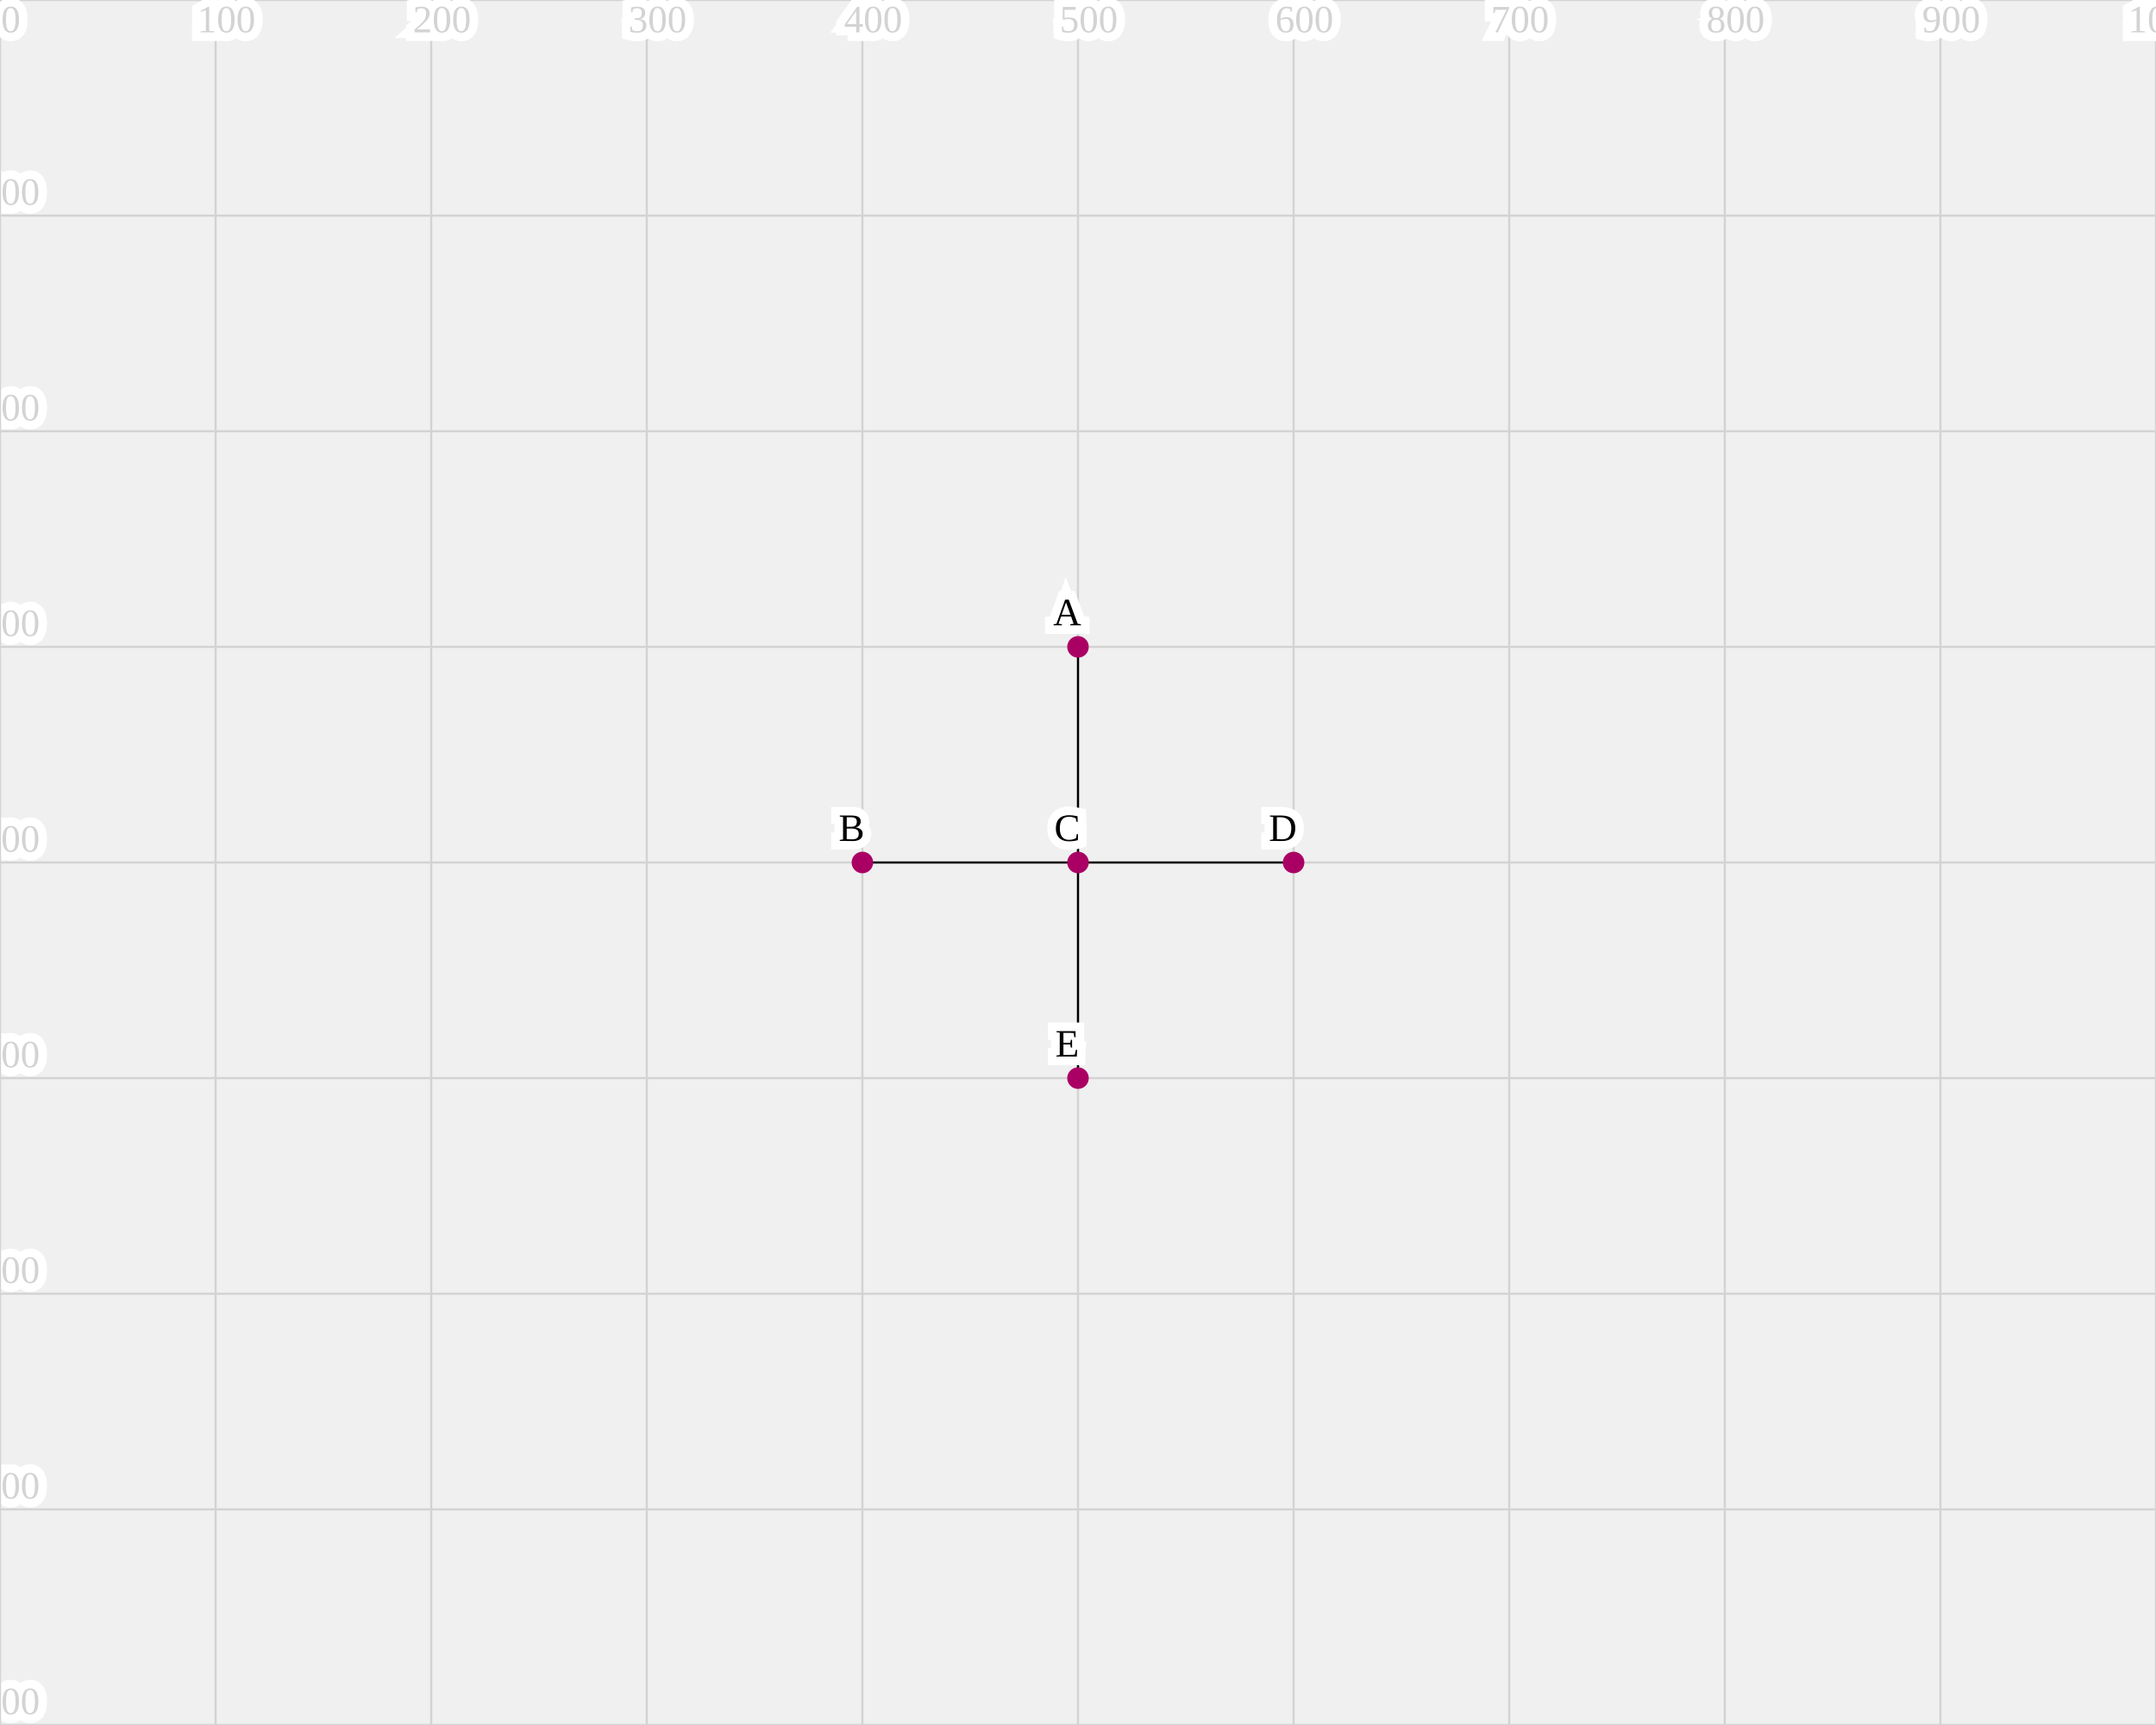
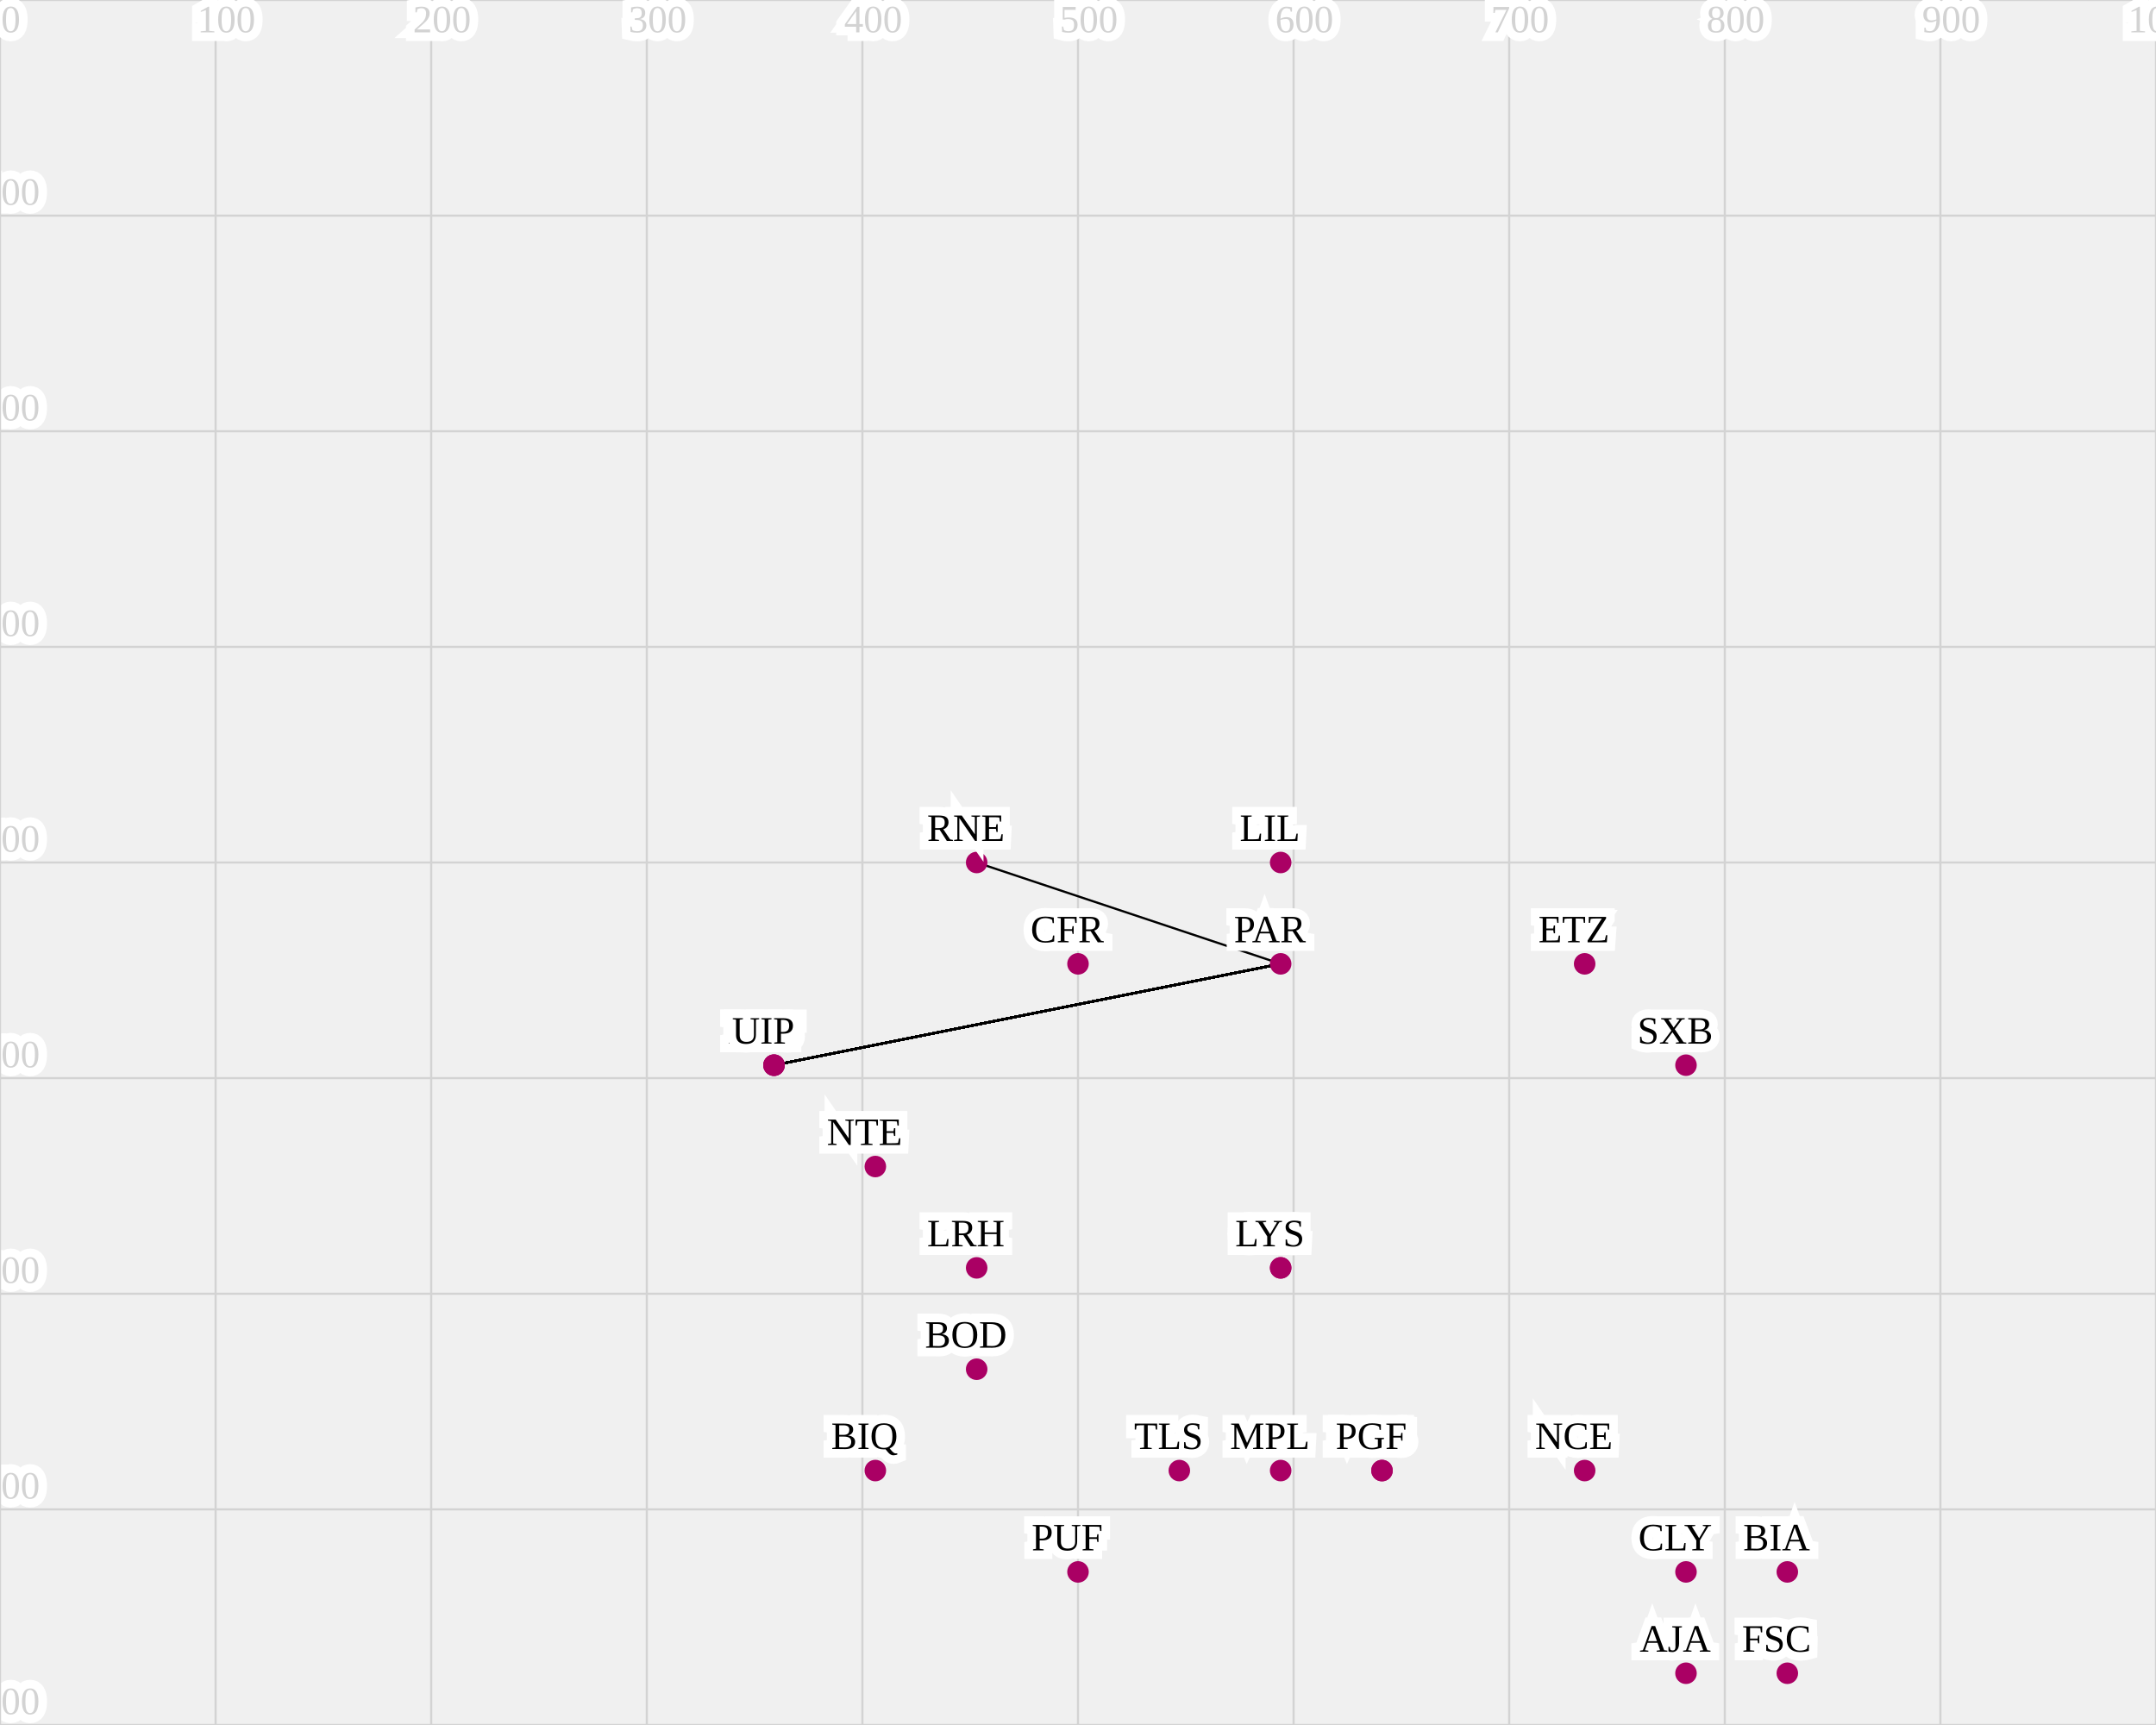
<svg xmlns="http://www.w3.org/2000/svg" version="1.1" width="1000" height="800">
  <line x1="0" y1="0" x2="1000" y2="0" stroke="lightgrey" />
  <text x="5" y="-5" stroke="#ffffff" stroke-opacity="1" font-size="18px" stroke-width="8" text-anchor="middle">0</text>
  <text x="5" y="-5" fill="lightgrey" font-size="18px" text-anchor="middle">0</text>
  <line x1="0" y1="100" x2="1000" y2="100" stroke="lightgrey" />
  <text x="5" y="95" stroke="#ffffff" stroke-opacity="1" font-size="18px" stroke-width="8" text-anchor="middle">100</text>
  <text x="5" y="95" fill="lightgrey" font-size="18px" text-anchor="middle">100</text>
  <line x1="0" y1="200" x2="1000" y2="200" stroke="lightgrey" />
  <text x="5" y="195" stroke="#ffffff" stroke-opacity="1" font-size="18px" stroke-width="8" text-anchor="middle">200</text>
  <text x="5" y="195" fill="lightgrey" font-size="18px" text-anchor="middle">200</text>
  <line x1="0" y1="300" x2="1000" y2="300" stroke="lightgrey" />
  <text x="5" y="295" stroke="#ffffff" stroke-opacity="1" font-size="18px" stroke-width="8" text-anchor="middle">300</text>
  <text x="5" y="295" fill="lightgrey" font-size="18px" text-anchor="middle">300</text>
  <line x1="0" y1="400" x2="1000" y2="400" stroke="lightgrey" />
  <text x="5" y="395" stroke="#ffffff" stroke-opacity="1" font-size="18px" stroke-width="8" text-anchor="middle">400</text>
  <text x="5" y="395" fill="lightgrey" font-size="18px" text-anchor="middle">400</text>
  <line x1="0" y1="500" x2="1000" y2="500" stroke="lightgrey" />
  <text x="5" y="495" stroke="#ffffff" stroke-opacity="1" font-size="18px" stroke-width="8" text-anchor="middle">500</text>
  <text x="5" y="495" fill="lightgrey" font-size="18px" text-anchor="middle">500</text>
  <line x1="0" y1="600" x2="1000" y2="600" stroke="lightgrey" />
  <text x="5" y="595" stroke="#ffffff" stroke-opacity="1" font-size="18px" stroke-width="8" text-anchor="middle">600</text>
  <text x="5" y="595" fill="lightgrey" font-size="18px" text-anchor="middle">600</text>
  <line x1="0" y1="700" x2="1000" y2="700" stroke="lightgrey" />
  <text x="5" y="695" stroke="#ffffff" stroke-opacity="1" font-size="18px" stroke-width="8" text-anchor="middle">700</text>
  <text x="5" y="695" fill="lightgrey" font-size="18px" text-anchor="middle">700</text>
  <line x1="0" y1="800" x2="1000" y2="800" stroke="lightgrey" />
  <text x="5" y="795" stroke="#ffffff" stroke-opacity="1" font-size="18px" stroke-width="8" text-anchor="middle">800</text>
  <text x="5" y="795" fill="lightgrey" font-size="18px" text-anchor="middle">800</text>
  <line x1="0" y1="0" x2="0" y2="800" stroke="lightgrey" />
  <text x="5" y="15" stroke="#ffffff" stroke-opacity="1" font-size="18px" stroke-width="8" text-anchor="middle">0</text>
  <text x="5" y="15" fill="lightgrey" font-size="18px" text-anchor="middle">0</text>
  <line x1="100" y1="0" x2="100" y2="800" stroke="lightgrey" />
  <text x="105" y="15" stroke="#ffffff" stroke-opacity="1" font-size="18px" stroke-width="8" text-anchor="middle">100</text>
  <text x="105" y="15" fill="lightgrey" font-size="18px" text-anchor="middle">100</text>
  <line x1="200" y1="0" x2="200" y2="800" stroke="lightgrey" />
  <text x="205" y="15" stroke="#ffffff" stroke-opacity="1" font-size="18px" stroke-width="8" text-anchor="middle">200</text>
  <text x="205" y="15" fill="lightgrey" font-size="18px" text-anchor="middle">200</text>
  <line x1="300" y1="0" x2="300" y2="800" stroke="lightgrey" />
  <text x="305" y="15" stroke="#ffffff" stroke-opacity="1" font-size="18px" stroke-width="8" text-anchor="middle">300</text>
  <text x="305" y="15" fill="lightgrey" font-size="18px" text-anchor="middle">300</text>
  <line x1="400" y1="0" x2="400" y2="800" stroke="lightgrey" />
  <text x="405" y="15" stroke="#ffffff" stroke-opacity="1" font-size="18px" stroke-width="8" text-anchor="middle">400</text>
  <text x="405" y="15" fill="lightgrey" font-size="18px" text-anchor="middle">400</text>
  <line x1="500" y1="0" x2="500" y2="800" stroke="lightgrey" />
  <text x="505" y="15" stroke="#ffffff" stroke-opacity="1" font-size="18px" stroke-width="8" text-anchor="middle">500</text>
  <text x="505" y="15" fill="lightgrey" font-size="18px" text-anchor="middle">500</text>
  <line x1="600" y1="0" x2="600" y2="800" stroke="lightgrey" />
  <text x="605" y="15" stroke="#ffffff" stroke-opacity="1" font-size="18px" stroke-width="8" text-anchor="middle">600</text>
  <text x="605" y="15" fill="lightgrey" font-size="18px" text-anchor="middle">600</text>
  <line x1="700" y1="0" x2="700" y2="800" stroke="lightgrey" />
  <text x="705" y="15" stroke="#ffffff" stroke-opacity="1" font-size="18px" stroke-width="8" text-anchor="middle">700</text>
  <text x="705" y="15" fill="lightgrey" font-size="18px" text-anchor="middle">700</text>
  <line x1="800" y1="0" x2="800" y2="800" stroke="lightgrey" />
  <text x="805" y="15" stroke="#ffffff" stroke-opacity="1" font-size="18px" stroke-width="8" text-anchor="middle">800</text>
  <text x="805" y="15" fill="lightgrey" font-size="18px" text-anchor="middle">800</text>
  <line x1="900" y1="0" x2="900" y2="800" stroke="lightgrey" />
  <text x="905" y="15" stroke="#ffffff" stroke-opacity="1" font-size="18px" stroke-width="8" text-anchor="middle">900</text>
  <text x="905" y="15" fill="lightgrey" font-size="18px" text-anchor="middle">900</text>
  <line x1="1000" y1="0" x2="1000" y2="800" stroke="lightgrey" />
  <text x="1005" y="15" stroke="#ffffff" stroke-opacity="1" font-size="18px" stroke-width="8" text-anchor="middle">1000</text>
  <text x="1005" y="15" fill="lightgrey" font-size="18px" text-anchor="middle">1000</text>
-   <line x1="500" y1="400" x2="500" y2="300" stroke="black" />
-   <line x1="500" y1="400" x2="400" y2="400" stroke="black" />
-   <line x1="500" y1="400" x2="600" y2="400" stroke="black" />
-   <line x1="500" y1="400" x2="500" y2="500" stroke="black" />
-   <circle cx="500" cy="300" r="5" fill="rgb(170,0,100)" />
-   <text x="495" y="290" stroke="#ffffff" stroke-opacity="1" font-size="18px" stroke-width="8" text-anchor="middle">A</text>
-   <text x="495" y="290" fill="balck" font-size="18px" text-anchor="middle">A</text>
-   <circle cx="400" cy="400" r="5" fill="rgb(170,0,100)" />
-   <text x="395" y="390" stroke="#ffffff" stroke-opacity="1" font-size="18px" stroke-width="8" text-anchor="middle">B</text>
-   <text x="395" y="390" fill="balck" font-size="18px" text-anchor="middle">B</text>
-   <circle cx="500" cy="400" r="5" fill="rgb(170,0,100)" />
-   <text x="495" y="390" stroke="#ffffff" stroke-opacity="1" font-size="18px" stroke-width="8" text-anchor="middle">C</text>
-   <text x="495" y="390" fill="black" font-size="18px" text-anchor="middle">C</text>
-   <circle cx="600" cy="400" r="5" fill="rgb(170,0,100)" />
-   <text x="595" y="390" stroke="#ffffff" stroke-opacity="1" font-size="18px" stroke-width="8" text-anchor="middle">D</text>
-   <text x="595" y="390" fill="balck" font-size="18px" text-anchor="middle">D</text>
-   <circle cx="500" cy="500" r="5" fill="rgb(170,0,100)" />
-   <text x="495" y="490" stroke="#ffffff" stroke-opacity="1" font-size="18px" stroke-width="8" text-anchor="middle">E</text>
-   <text x="495" y="490" fill="balck" font-size="18px" text-anchor="middle">E</text>
+   <line x1="594" y1="447" x2="359" y2="494" stroke="black" />
+   <line x1="594" y1="447" x2="359" y2="494" stroke="black" />
+   <line x1="594" y1="447" x2="453" y2="400" stroke="black" />
+   <line x1="594" y1="447" x2="359" y2="494" stroke="black" />
+   <line x1="594" y1="447" x2="359" y2="494" stroke="black" />
+   <line x1="594" y1="447" x2="359" y2="494" stroke="black" />
+   <line x1="594" y1="447" x2="359" y2="494" stroke="black" />
+   <line x1="594" y1="447" x2="359" y2="494" stroke="black" />
+   <line x1="594" y1="447" x2="359" y2="494" stroke="black" />
+   <line x1="594" y1="447" x2="359" y2="494" stroke="black" />
+   <line x1="594" y1="447" x2="359" y2="494" stroke="black" />
+   <line x1="594" y1="447" x2="359" y2="494" stroke="black" />
+   <line x1="594" y1="447" x2="359" y2="494" stroke="black" />
+   <line x1="594" y1="447" x2="359" y2="494" stroke="black" />
+   <line x1="594" y1="447" x2="359" y2="494" stroke="black" />
+   <line x1="594" y1="447" x2="359" y2="494" stroke="black" />
+   <line x1="594" y1="447" x2="359" y2="494" stroke="black" />
+   <line x1="594" y1="447" x2="359" y2="494" stroke="black" />
+   <line x1="594" y1="447" x2="359" y2="494" stroke="black" />
+   <line x1="594" y1="447" x2="359" y2="494" stroke="black" />
+   <line x1="594" y1="447" x2="359" y2="494" stroke="black" />
+   <line x1="594" y1="447" x2="359" y2="494" stroke="black" />
+   <line x1="594" y1="447" x2="359" y2="494" stroke="black" />
+   <line x1="594" y1="447" x2="359" y2="494" stroke="black" />
+   <line x1="594" y1="447" x2="359" y2="494" stroke="black" />
+   <line x1="594" y1="447" x2="359" y2="494" stroke="black" />
+   <line x1="594" y1="447" x2="359" y2="494" stroke="black" />
+   <line x1="594" y1="447" x2="359" y2="494" stroke="black" />
+   <line x1="594" y1="447" x2="359" y2="494" stroke="black" />
+   <line x1="594" y1="447" x2="359" y2="494" stroke="black" />
+   <line x1="594" y1="447" x2="359" y2="494" stroke="black" />
+   <line x1="594" y1="447" x2="359" y2="494" stroke="black" />
+   <line x1="594" y1="447" x2="359" y2="494" stroke="black" />
+   <line x1="594" y1="447" x2="359" y2="494" stroke="black" />
+   <line x1="594" y1="447" x2="359" y2="494" stroke="black" />
+   <line x1="594" y1="447" x2="359" y2="494" stroke="black" />
+   <line x1="594" y1="447" x2="359" y2="494" stroke="black" />
+   <line x1="594" y1="447" x2="359" y2="494" stroke="black" />
+   <line x1="594" y1="447" x2="359" y2="494" stroke="black" />
+   <line x1="594" y1="447" x2="359" y2="494" stroke="black" />
+   <line x1="594" y1="447" x2="359" y2="494" stroke="black" />
+   <line x1="594" y1="447" x2="359" y2="494" stroke="black" />
+   <line x1="594" y1="447" x2="359" y2="494" stroke="black" />
+   <line x1="594" y1="447" x2="359" y2="494" stroke="black" />
+   <line x1="594" y1="447" x2="359" y2="494" stroke="black" />
+   <line x1="594" y1="447" x2="359" y2="494" stroke="black" />
+   <line x1="594" y1="447" x2="359" y2="494" stroke="black" />
+   <line x1="594" y1="447" x2="359" y2="494" stroke="black" />
+   <line x1="594" y1="447" x2="359" y2="494" stroke="black" />
+   <line x1="594" y1="447" x2="359" y2="494" stroke="black" />
+   <line x1="594" y1="447" x2="359" y2="494" stroke="black" />
+   <line x1="594" y1="447" x2="359" y2="494" stroke="black" />
+   <line x1="594" y1="447" x2="359" y2="494" stroke="black" />
+   <line x1="594" y1="447" x2="359" y2="494" stroke="black" />
+   <line x1="594" y1="447" x2="359" y2="494" stroke="black" />
+   <line x1="594" y1="447" x2="359" y2="494" stroke="black" />
+   <line x1="594" y1="447" x2="359" y2="494" stroke="black" />
+   <line x1="594" y1="447" x2="359" y2="494" stroke="black" />
+   <line x1="594" y1="447" x2="359" y2="494" stroke="black" />
+   <line x1="594" y1="447" x2="359" y2="494" stroke="black" />
+   <line x1="594" y1="447" x2="359" y2="494" stroke="black" />
+   <line x1="594" y1="447" x2="359" y2="494" stroke="black" />
+   <line x1="594" y1="447" x2="359" y2="494" stroke="black" />
+   <line x1="594" y1="447" x2="359" y2="494" stroke="black" />
+   <line x1="594" y1="447" x2="359" y2="494" stroke="black" />
+   <line x1="594" y1="447" x2="359" y2="494" stroke="black" />
+   <line x1="594" y1="447" x2="359" y2="494" stroke="black" />
+   <line x1="594" y1="447" x2="359" y2="494" stroke="black" />
+   <line x1="594" y1="447" x2="359" y2="494" stroke="black" />
+   <line x1="594" y1="447" x2="359" y2="494" stroke="black" />
+   <line x1="594" y1="447" x2="359" y2="494" stroke="black" />
+   <line x1="594" y1="447" x2="359" y2="494" stroke="black" />
+   <line x1="594" y1="447" x2="359" y2="494" stroke="black" />
+   <line x1="594" y1="447" x2="359" y2="494" stroke="black" />
+   <line x1="594" y1="447" x2="359" y2="494" stroke="black" />
+   <line x1="594" y1="447" x2="359" y2="494" stroke="black" />
+   <line x1="594" y1="447" x2="359" y2="494" stroke="black" />
+   <line x1="594" y1="447" x2="359" y2="494" stroke="black" />
+   <line x1="594" y1="447" x2="359" y2="494" stroke="black" />
+   <line x1="594" y1="447" x2="359" y2="494" stroke="black" />
+   <line x1="594" y1="447" x2="359" y2="494" stroke="black" />
+   <line x1="594" y1="447" x2="359" y2="494" stroke="black" />
+   <line x1="594" y1="447" x2="359" y2="494" stroke="black" />
+   <line x1="594" y1="447" x2="359" y2="494" stroke="black" />
+   <line x1="594" y1="447" x2="359" y2="494" stroke="black" />
+   <line x1="594" y1="447" x2="359" y2="494" stroke="black" />
+   <line x1="594" y1="447" x2="359" y2="494" stroke="black" />
+   <circle cx="594" cy="447" r="5" fill="rgb(170,0,100)" />
+   <text x="589" y="437" stroke="#ffffff" stroke-opacity="1" font-size="18px" stroke-width="8" text-anchor="middle">PAR</text>
+   <text x="589" y="437" fill="balck" font-size="18px" text-anchor="middle">PAR</text>
+   <circle cx="782" cy="776" r="5" fill="rgb(170,0,100)" />
+   <text x="777" y="766" stroke="#ffffff" stroke-opacity="1" font-size="18px" stroke-width="8" text-anchor="middle">AJA</text>
+   <text x="777" y="766" fill="balck" font-size="18px" text-anchor="middle">AJA</text>
+   <circle cx="829" cy="729" r="5" fill="rgb(170,0,100)" />
+   <text x="824" y="719" stroke="#ffffff" stroke-opacity="1" font-size="18px" stroke-width="8" text-anchor="middle">BIA</text>
+   <text x="824" y="719" fill="balck" font-size="18px" text-anchor="middle">BIA</text>
+   <circle cx="406" cy="682" r="5" fill="rgb(170,0,100)" />
+   <text x="401" y="672" stroke="#ffffff" stroke-opacity="1" font-size="18px" stroke-width="8" text-anchor="middle">BIQ</text>
+   <text x="401" y="672" fill="balck" font-size="18px" text-anchor="middle">BIQ</text>
+   <circle cx="453" cy="635" r="5" fill="rgb(170,0,100)" />
+   <text x="448" y="625" stroke="#ffffff" stroke-opacity="1" font-size="18px" stroke-width="8" text-anchor="middle">BOD</text>
+   <text x="448" y="625" fill="balck" font-size="18px" text-anchor="middle">BOD</text>
+   <circle cx="359" cy="494" r="5" fill="rgb(170,0,100)" />
+   <text x="354" y="484" stroke="#ffffff" stroke-opacity="1" font-size="18px" stroke-width="8" text-anchor="middle">BES</text>
+   <text x="354" y="484" fill="balck" font-size="18px" text-anchor="middle">BES</text>
+   <circle cx="500" cy="447" r="5" fill="rgb(170,0,100)" />
+   <text x="495" y="437" stroke="#ffffff" stroke-opacity="1" font-size="18px" stroke-width="8" text-anchor="middle">CFR</text>
+   <text x="495" y="437" fill="balck" font-size="18px" text-anchor="middle">CFR</text>
+   <circle cx="782" cy="729" r="5" fill="rgb(170,0,100)" />
+   <text x="777" y="719" stroke="#ffffff" stroke-opacity="1" font-size="18px" stroke-width="8" text-anchor="middle">CLY</text>
+   <text x="777" y="719" fill="balck" font-size="18px" text-anchor="middle">CLY</text>
+   <circle cx="594" cy="588" r="5" fill="rgb(170,0,100)" />
+   <text x="589" y="578" stroke="#ffffff" stroke-opacity="1" font-size="18px" stroke-width="8" text-anchor="middle">CFE</text>
+   <text x="589" y="578" fill="balck" font-size="18px" text-anchor="middle">CFE</text>
+   <circle cx="829" cy="776" r="5" fill="rgb(170,0,100)" />
+   <text x="824" y="766" stroke="#ffffff" stroke-opacity="1" font-size="18px" stroke-width="8" text-anchor="middle">FSC</text>
+   <text x="824" y="766" fill="balck" font-size="18px" text-anchor="middle">FSC</text>
+   <circle cx="453" cy="588" r="5" fill="rgb(170,0,100)" />
+   <text x="448" y="578" stroke="#ffffff" stroke-opacity="1" font-size="18px" stroke-width="8" text-anchor="middle">LRH</text>
+   <text x="448" y="578" fill="balck" font-size="18px" text-anchor="middle">LRH</text>
+   <circle cx="594" cy="400" r="5" fill="rgb(170,0,100)" />
+   <text x="589" y="390" stroke="#ffffff" stroke-opacity="1" font-size="18px" stroke-width="8" text-anchor="middle">LIL</text>
+   <text x="589" y="390" fill="balck" font-size="18px" text-anchor="middle">LIL</text>
+   <circle cx="359" cy="494" r="5" fill="rgb(170,0,100)" />
+   <text x="354" y="484" stroke="#ffffff" stroke-opacity="1" font-size="18px" stroke-width="8" text-anchor="middle">LRT</text>
+   <text x="354" y="484" fill="balck" font-size="18px" text-anchor="middle">LRT</text>
+   <circle cx="594" cy="588" r="5" fill="rgb(170,0,100)" />
+   <text x="589" y="578" stroke="#ffffff" stroke-opacity="1" font-size="18px" stroke-width="8" text-anchor="middle">LYS</text>
+   <text x="589" y="578" fill="balck" font-size="18px" text-anchor="middle">LYS</text>
+   <circle cx="641" cy="682" r="5" fill="rgb(170,0,100)" />
+   <text x="636" y="672" stroke="#ffffff" stroke-opacity="1" font-size="18px" stroke-width="8" text-anchor="middle">MRS</text>
+   <text x="636" y="672" fill="balck" font-size="18px" text-anchor="middle">MRS</text>
+   <circle cx="735" cy="447" r="5" fill="rgb(170,0,100)" />
+   <text x="730" y="437" stroke="#ffffff" stroke-opacity="1" font-size="18px" stroke-width="8" text-anchor="middle">ETZ</text>
+   <text x="730" y="437" fill="balck" font-size="18px" text-anchor="middle">ETZ</text>
+   <circle cx="594" cy="682" r="5" fill="rgb(170,0,100)" />
+   <text x="589" y="672" stroke="#ffffff" stroke-opacity="1" font-size="18px" stroke-width="8" text-anchor="middle">MPL</text>
+   <text x="589" y="672" fill="balck" font-size="18px" text-anchor="middle">MPL</text>
+   <circle cx="406" cy="541" r="5" fill="rgb(170,0,100)" />
+   <text x="401" y="531" stroke="#ffffff" stroke-opacity="1" font-size="18px" stroke-width="8" text-anchor="middle">NTE</text>
+   <text x="401" y="531" fill="balck" font-size="18px" text-anchor="middle">NTE</text>
+   <circle cx="735" cy="682" r="5" fill="rgb(170,0,100)" />
+   <text x="730" y="672" stroke="#ffffff" stroke-opacity="1" font-size="18px" stroke-width="8" text-anchor="middle">NCE</text>
+   <text x="730" y="672" fill="balck" font-size="18px" text-anchor="middle">NCE</text>
+   <circle cx="500" cy="729" r="5" fill="rgb(170,0,100)" />
+   <text x="495" y="719" stroke="#ffffff" stroke-opacity="1" font-size="18px" stroke-width="8" text-anchor="middle">PUF</text>
+   <text x="495" y="719" fill="balck" font-size="18px" text-anchor="middle">PUF</text>
+   <circle cx="641" cy="682" r="5" fill="rgb(170,0,100)" />
+   <text x="636" y="672" stroke="#ffffff" stroke-opacity="1" font-size="18px" stroke-width="8" text-anchor="middle">PGF</text>
+   <text x="636" y="672" fill="balck" font-size="18px" text-anchor="middle">PGF</text>
+   <circle cx="359" cy="494" r="5" fill="rgb(170,0,100)" />
+   <text x="354" y="484" stroke="#ffffff" stroke-opacity="1" font-size="18px" stroke-width="8" text-anchor="middle">UIP</text>
+   <text x="354" y="484" fill="balck" font-size="18px" text-anchor="middle">UIP</text>
+   <circle cx="453" cy="400" r="5" fill="rgb(170,0,100)" />
+   <text x="448" y="390" stroke="#ffffff" stroke-opacity="1" font-size="18px" stroke-width="8" text-anchor="middle">RNE</text>
+   <text x="448" y="390" fill="balck" font-size="18px" text-anchor="middle">RNE</text>
+   <circle cx="782" cy="494" r="5" fill="rgb(170,0,100)" />
+   <text x="777" y="484" stroke="#ffffff" stroke-opacity="1" font-size="18px" stroke-width="8" text-anchor="middle">SXB</text>
+   <text x="777" y="484" fill="balck" font-size="18px" text-anchor="middle">SXB</text>
+   <circle cx="547" cy="682" r="5" fill="rgb(170,0,100)" />
+   <text x="542" y="672" stroke="#ffffff" stroke-opacity="1" font-size="18px" stroke-width="8" text-anchor="middle">TLS</text>
+   <text x="542" y="672" fill="balck" font-size="18px" text-anchor="middle">TLS</text>
</svg>
